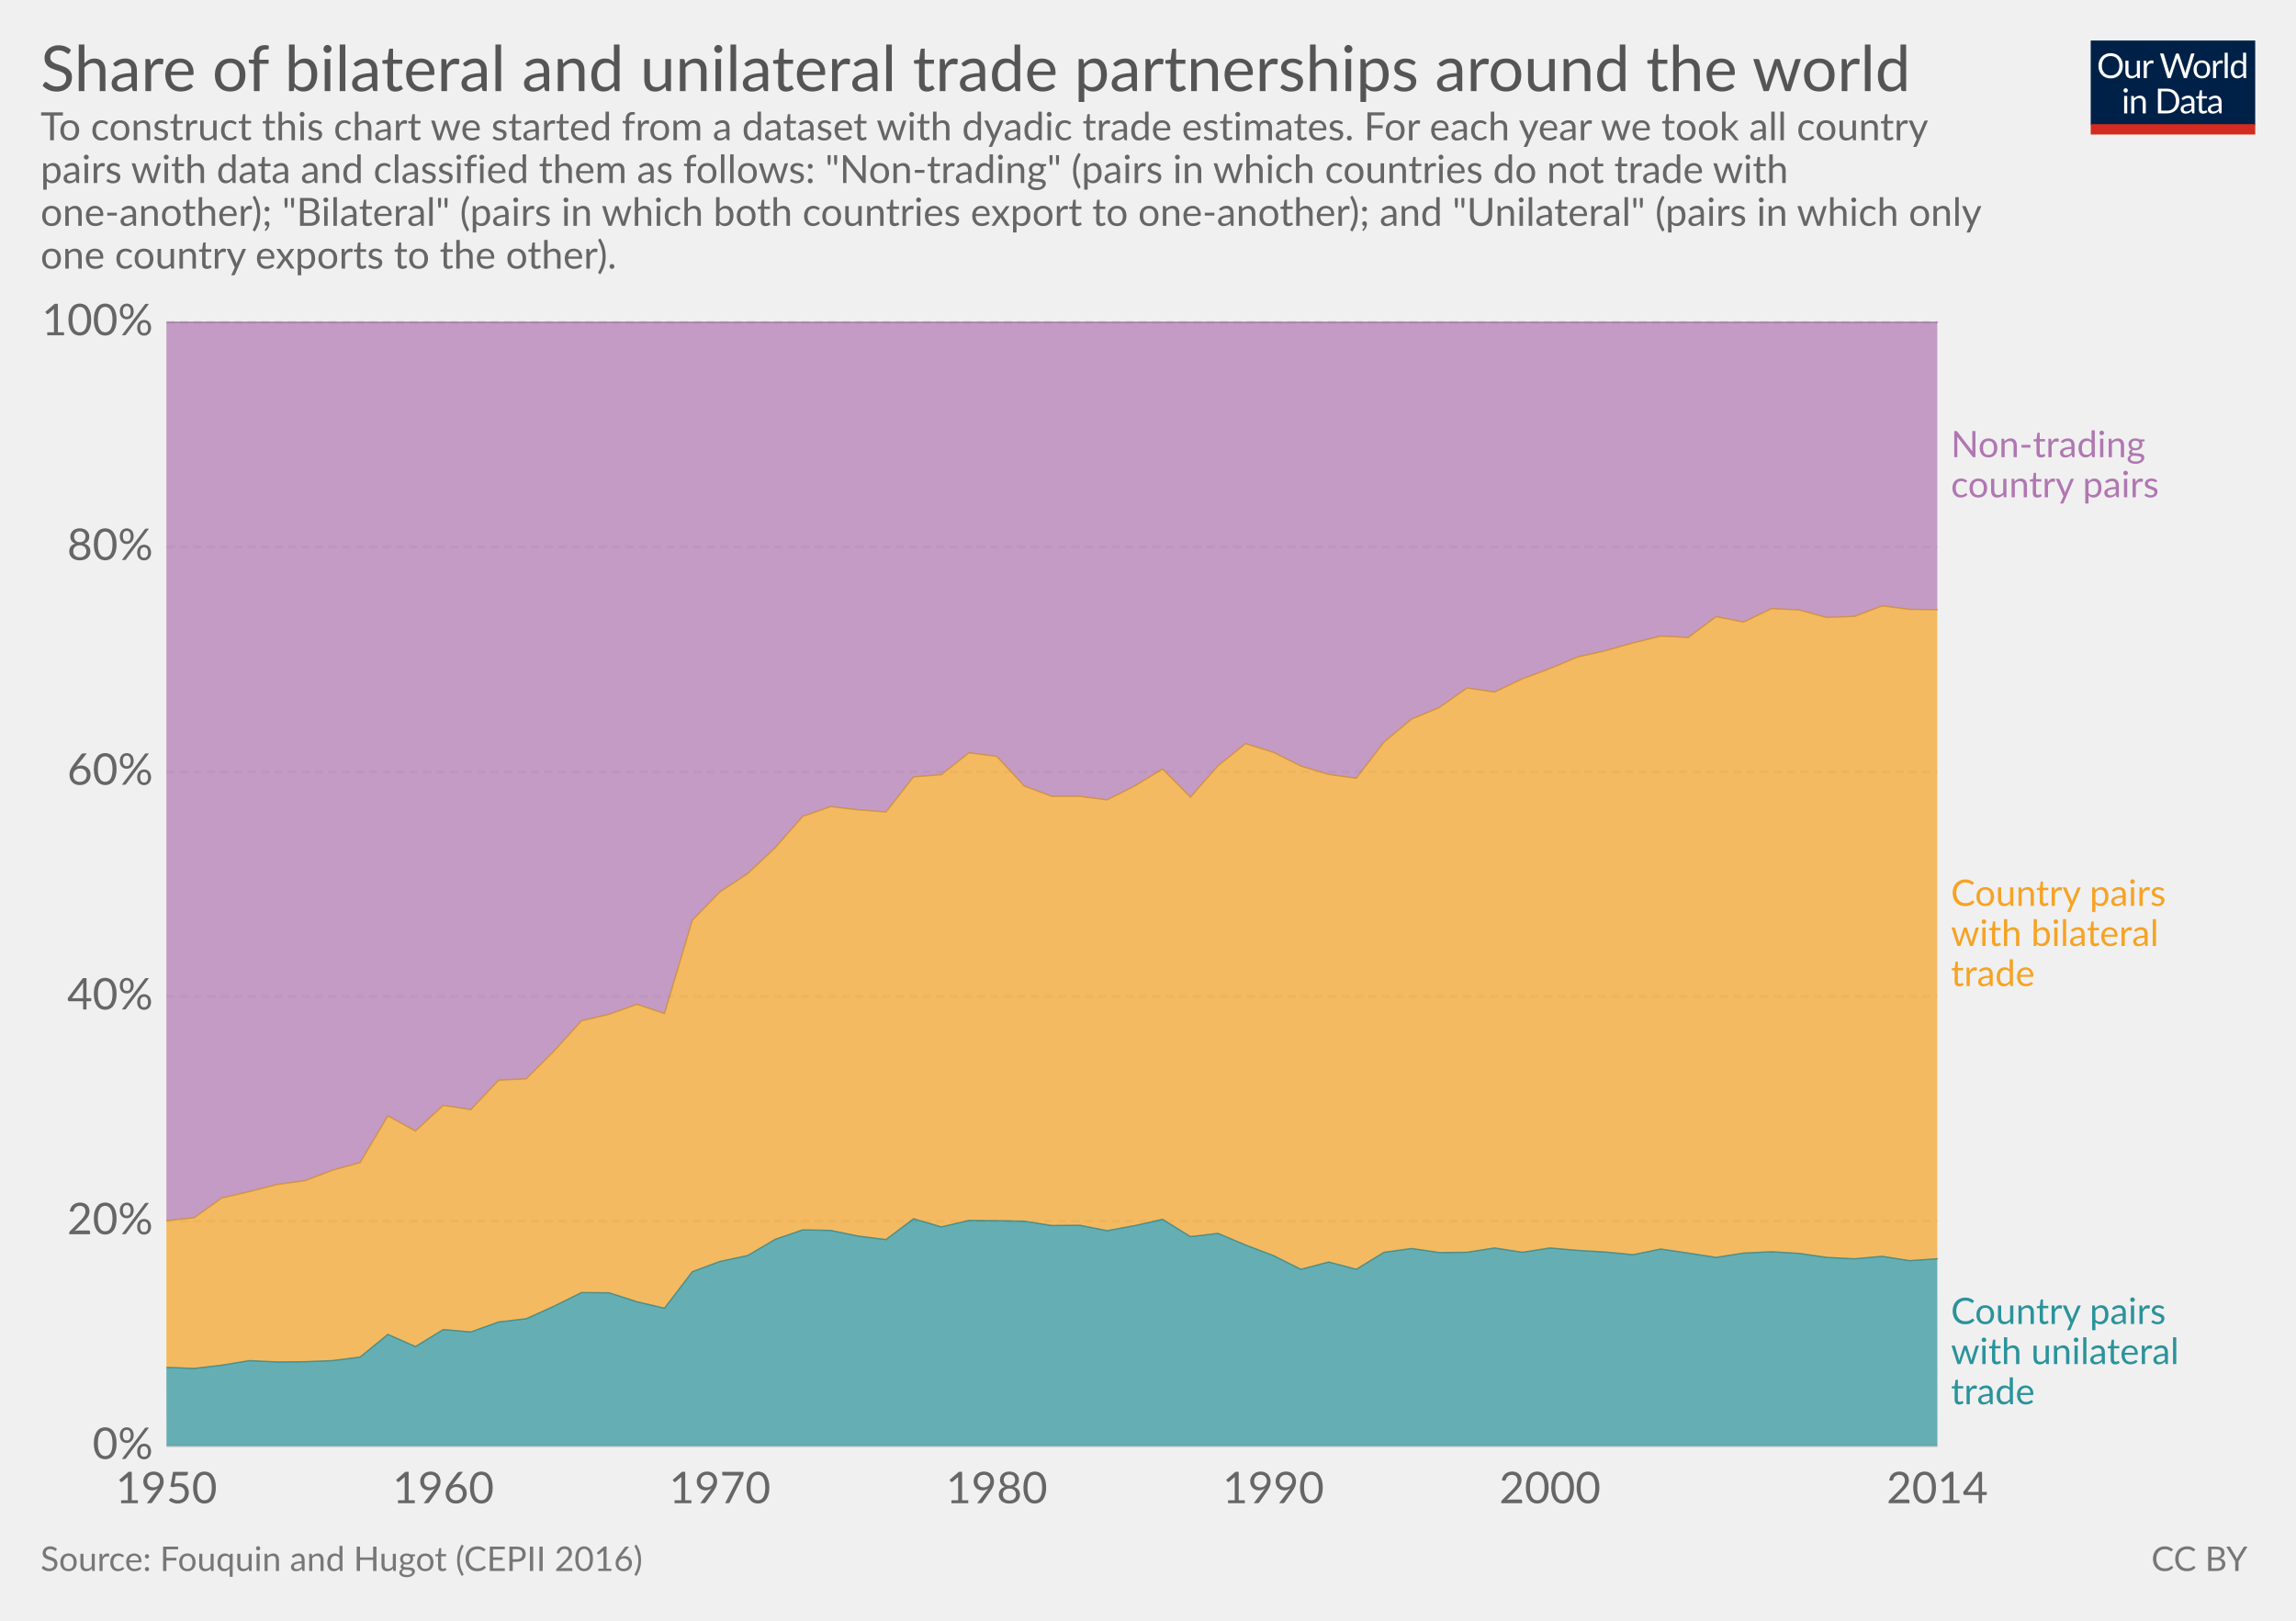
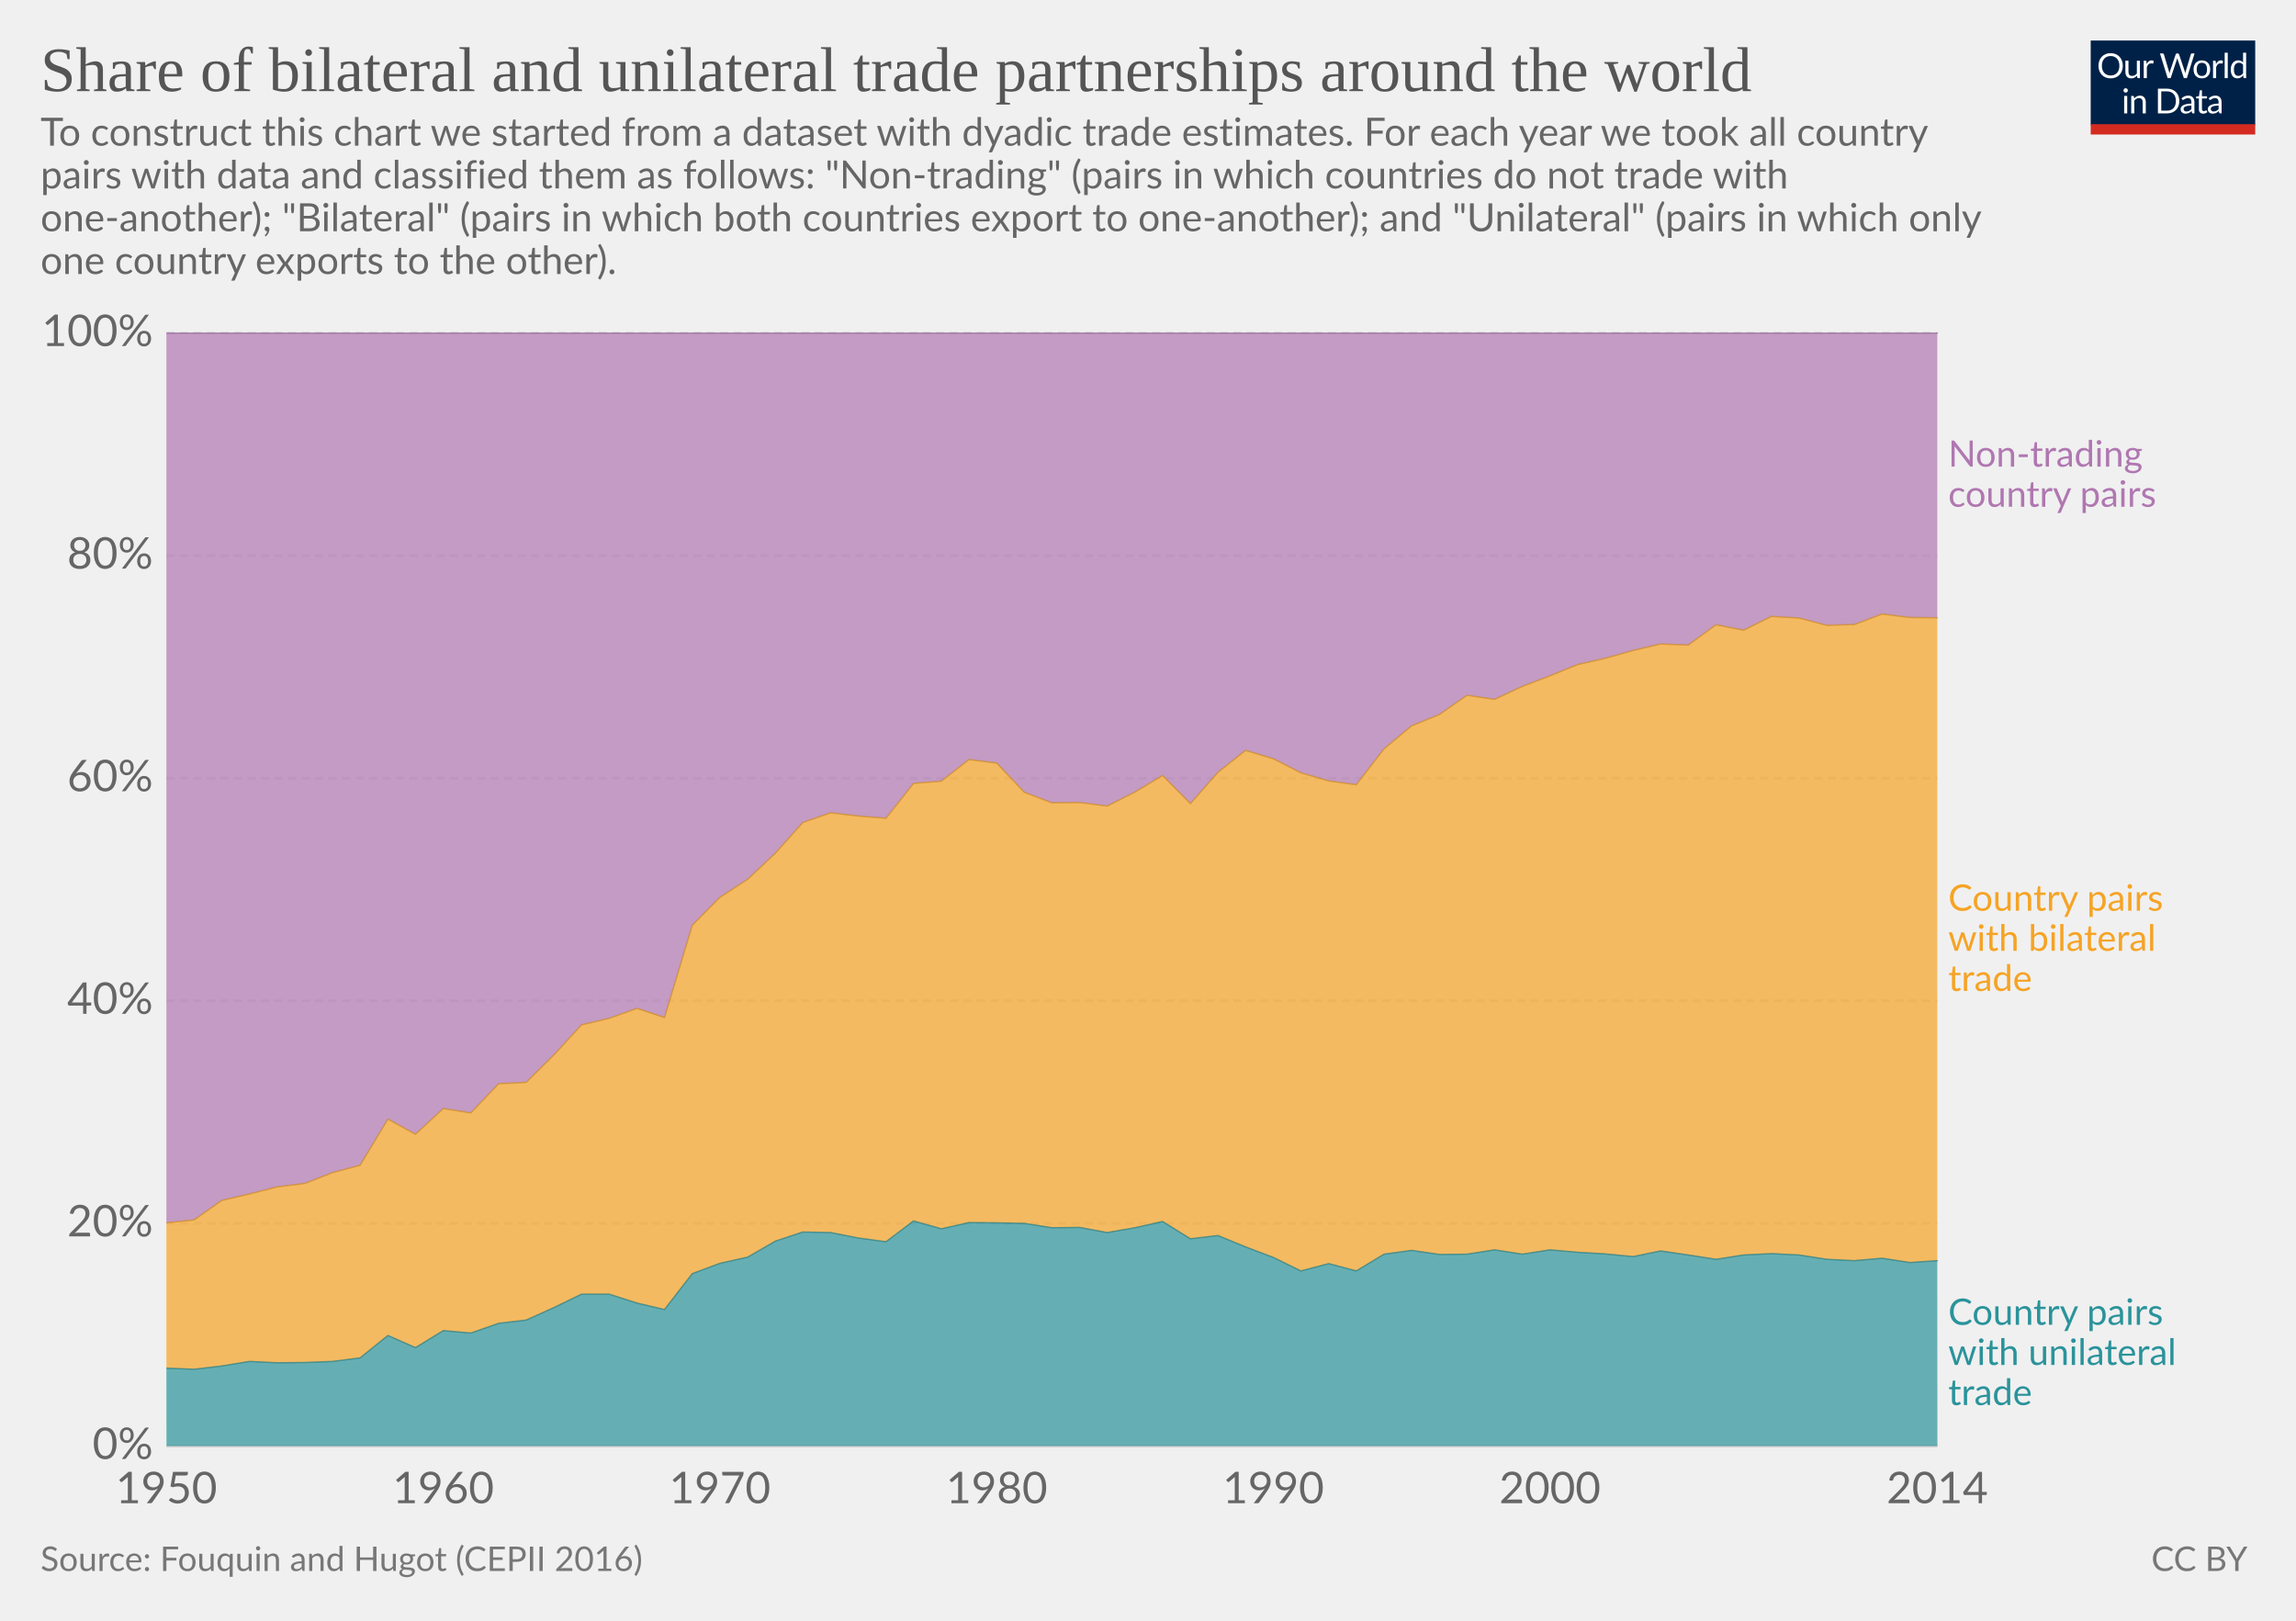
<svg xmlns="http://www.w3.org/2000/svg" version="1.1" style="font-family:Lato, 'Helvetica Neue', Helvetica, Arial, sans-serif;font-size:18px;background-color:white;text-rendering:optimizeLegibility;-webkit-font-smoothing:antialiased" width="850" height="600">
  <g class="HeaderView">
    <g transform="translate(774, 15) scale(0.29)">
      <svg width="210" height="120" viewBox="0 0 210 120" fill="none">
        <g clip-path="url(#clip0)">
          <path d="M0 0H210V107.89H0V0Z" fill="#002147" />
          <path d="M40.979 32.248C40.979 34.609 40.605 36.78 39.857 38.76C39.109 40.725 38.053 42.419 36.689 43.842C35.325 45.265 33.682 46.372 31.761 47.164C29.854 47.941 27.742 48.33 25.425 48.33C23.107 48.33 20.995 47.941 19.089 47.164C17.182 46.372 15.547 45.265 14.183 43.842C12.819 42.419 11.763 40.725 11.015 38.76C10.267 36.78 9.893 34.609 9.893 32.248C9.893 29.887 10.267 27.723 11.015 25.758C11.763 23.778 12.819 22.077 14.183 20.654C15.547 19.217 17.182 18.102 19.089 17.31C20.995 16.518 23.107 16.122 25.425 16.122C27.742 16.122 29.854 16.518 31.761 17.31C33.682 18.102 35.325 19.217 36.689 20.654C38.053 22.077 39.109 23.778 39.857 25.758C40.605 27.723 40.979 29.887 40.979 32.248ZM36.601 32.248C36.601 30.312 36.337 28.574 35.809 27.034C35.281 25.494 34.533 24.196 33.565 23.14C32.597 22.069 31.423 21.248 30.045 20.676C28.666 20.104 27.126 19.818 25.425 19.818C23.738 19.818 22.205 20.104 20.827 20.676C19.448 21.248 18.267 22.069 17.285 23.14C16.317 24.196 15.569 25.494 15.041 27.034C14.513 28.574 14.249 30.312 14.249 32.248C14.249 34.184 14.513 35.922 15.041 37.462C15.569 38.987 16.317 40.285 17.285 41.356C18.267 42.412 19.448 43.226 20.827 43.798C22.205 44.355 23.738 44.634 25.425 44.634C27.126 44.634 28.666 44.355 30.045 43.798C31.423 43.226 32.597 42.412 33.565 41.356C34.533 40.285 35.281 38.987 35.809 37.462C36.337 35.922 36.601 34.184 36.601 32.248ZM62.823 25.714V48H60.491C59.934 48 59.582 47.729 59.435 47.186L59.127 44.788C58.159 45.859 57.074 46.724 55.871 47.384C54.669 48.029 53.29 48.352 51.735 48.352C50.518 48.352 49.44 48.154 48.501 47.758C47.577 47.347 46.8 46.775 46.169 46.042C45.539 45.309 45.062 44.421 44.739 43.38C44.431 42.339 44.277 41.187 44.277 39.926V25.714H48.193V39.926C48.193 41.613 48.575 42.918 49.337 43.842C50.115 44.766 51.295 45.228 52.879 45.228C54.038 45.228 55.116 44.957 56.113 44.414C57.125 43.857 58.057 43.094 58.907 42.126V25.714H62.823ZM71.43 30.18C72.135 28.655 73 27.467 74.027 26.616C75.053 25.751 76.307 25.318 77.789 25.318C78.258 25.318 78.705 25.369 79.131 25.472C79.571 25.575 79.959 25.736 80.297 25.956L80.011 28.882C79.923 29.249 79.703 29.432 79.351 29.432C79.145 29.432 78.845 29.388 78.449 29.3C78.053 29.212 77.605 29.168 77.107 29.168C76.403 29.168 75.772 29.271 75.215 29.476C74.672 29.681 74.181 29.989 73.741 30.4C73.315 30.796 72.927 31.295 72.575 31.896C72.237 32.483 71.929 33.157 71.651 33.92V48H67.713V25.714H69.957C70.382 25.714 70.675 25.795 70.837 25.956C70.998 26.117 71.108 26.396 71.167 26.792L71.43 30.18ZM132.589 16.474L122.755 48H118.927L110.941 23.954C110.867 23.719 110.794 23.47 110.721 23.206C110.662 22.942 110.596 22.663 110.523 22.37C110.449 22.663 110.376 22.942 110.303 23.206C110.23 23.47 110.156 23.719 110.083 23.954L102.053 48H98.225L88.391 16.474H91.933C92.314 16.474 92.629 16.569 92.879 16.76C93.143 16.951 93.311 17.193 93.385 17.486L99.897 39.398C99.999 39.794 100.095 40.219 100.183 40.674C100.285 41.129 100.381 41.613 100.469 42.126C100.571 41.613 100.674 41.129 100.777 40.674C100.894 40.205 101.019 39.779 101.151 39.398L108.565 17.486C108.653 17.237 108.821 17.009 109.071 16.804C109.335 16.584 109.65 16.474 110.017 16.474H111.249C111.63 16.474 111.938 16.569 112.173 16.76C112.407 16.951 112.583 17.193 112.701 17.486L120.093 39.398C120.225 39.779 120.342 40.19 120.445 40.63C120.562 41.07 120.672 41.532 120.775 42.016C120.848 41.532 120.929 41.07 121.017 40.63C121.105 40.19 121.2 39.779 121.303 39.398L127.837 17.486C127.91 17.222 128.072 16.987 128.321 16.782C128.585 16.577 128.9 16.474 129.267 16.474H132.589ZM141.94 25.362C143.568 25.362 145.034 25.633 146.34 26.176C147.645 26.719 148.76 27.489 149.684 28.486C150.608 29.483 151.312 30.693 151.796 32.116C152.294 33.524 152.544 35.101 152.544 36.846C152.544 38.606 152.294 40.19 151.796 41.598C151.312 43.006 150.608 44.209 149.684 45.206C148.76 46.203 147.645 46.973 146.34 47.516C145.034 48.044 143.568 48.308 141.94 48.308C140.297 48.308 138.816 48.044 137.496 47.516C136.19 46.973 135.076 46.203 134.152 45.206C133.228 44.209 132.516 43.006 132.018 41.598C131.534 40.19 131.292 38.606 131.292 36.846C131.292 35.101 131.534 33.524 132.018 32.116C132.516 30.693 133.228 29.483 134.152 28.486C135.076 27.489 136.19 26.719 137.496 26.176C138.816 25.633 140.297 25.362 141.94 25.362ZM141.94 45.25C144.14 45.25 145.782 44.517 146.868 43.05C147.953 41.569 148.496 39.508 148.496 36.868C148.496 34.213 147.953 32.145 146.868 30.664C145.782 29.183 144.14 28.442 141.94 28.442C140.825 28.442 139.85 28.633 139.014 29.014C138.192 29.395 137.503 29.945 136.946 30.664C136.403 31.383 135.992 32.27 135.714 33.326C135.45 34.367 135.318 35.548 135.318 36.868C135.318 39.508 135.86 41.569 136.946 43.05C138.046 44.517 139.71 45.25 141.94 45.25ZM159.908 30.18C160.612 28.655 161.478 27.467 162.504 26.616C163.531 25.751 164.785 25.318 166.266 25.318C166.736 25.318 167.183 25.369 167.608 25.472C168.048 25.575 168.437 25.736 168.774 25.956L168.488 28.882C168.4 29.249 168.18 29.432 167.828 29.432C167.623 29.432 167.322 29.388 166.926 29.3C166.53 29.212 166.083 29.168 165.584 29.168C164.88 29.168 164.25 29.271 163.692 29.476C163.15 29.681 162.658 29.989 162.218 30.4C161.793 30.796 161.404 31.295 161.052 31.896C160.715 32.483 160.407 33.157 160.128 33.92V48H156.19V25.714H158.434C158.86 25.714 159.153 25.795 159.314 25.956C159.476 26.117 159.586 26.396 159.644 26.792L159.908 30.18ZM174.946 15.594V48H171.03V15.594H174.946ZM194.496 31.016C193.763 30.033 192.971 29.351 192.12 28.97C191.269 28.574 190.316 28.376 189.26 28.376C187.192 28.376 185.601 29.117 184.486 30.598C183.371 32.079 182.814 34.191 182.814 36.934C182.814 38.386 182.939 39.633 183.188 40.674C183.437 41.701 183.804 42.551 184.288 43.226C184.772 43.886 185.366 44.37 186.07 44.678C186.774 44.986 187.573 45.14 188.468 45.14C189.759 45.14 190.881 44.847 191.834 44.26C192.802 43.673 193.689 42.845 194.496 41.774V31.016ZM198.412 15.594V48H196.08C195.523 48 195.171 47.729 195.024 47.186L194.672 44.48C193.719 45.624 192.633 46.548 191.416 47.252C190.199 47.956 188.791 48.308 187.192 48.308C185.916 48.308 184.757 48.066 183.716 47.582C182.675 47.083 181.787 46.357 181.054 45.404C180.321 44.451 179.756 43.263 179.36 41.84C178.964 40.417 178.766 38.782 178.766 36.934C178.766 35.291 178.986 33.766 179.426 32.358C179.866 30.935 180.497 29.703 181.318 28.662C182.139 27.621 183.144 26.807 184.332 26.22C185.535 25.619 186.884 25.318 188.38 25.318C189.744 25.318 190.91 25.553 191.878 26.022C192.861 26.477 193.733 27.115 194.496 27.936V15.594H198.412ZM46.614 70.714V93H42.698V70.714H46.614ZM47.45 63.718C47.45 64.099 47.369 64.459 47.208 64.796C47.061 65.119 46.856 65.412 46.592 65.676C46.343 65.925 46.042 66.123 45.69 66.27C45.352 66.417 44.993 66.49 44.612 66.49C44.23 66.49 43.871 66.417 43.534 66.27C43.211 66.123 42.925 65.925 42.676 65.676C42.426 65.412 42.228 65.119 42.082 64.796C41.935 64.459 41.862 64.099 41.862 63.718C41.862 63.337 41.935 62.977 42.082 62.64C42.228 62.288 42.426 61.987 42.676 61.738C42.925 61.474 43.211 61.269 43.534 61.122C43.871 60.975 44.23 60.902 44.612 60.902C44.993 60.902 45.352 60.975 45.69 61.122C46.042 61.269 46.343 61.474 46.592 61.738C46.856 61.987 47.061 62.288 47.208 62.64C47.369 62.977 47.45 63.337 47.45 63.718ZM55.424 73.948C55.908 73.405 56.422 72.914 56.964 72.474C57.507 72.034 58.079 71.66 58.68 71.352C59.296 71.029 59.941 70.787 60.616 70.626C61.306 70.45 62.046 70.362 62.838 70.362C64.055 70.362 65.126 70.567 66.05 70.978C66.989 71.374 67.766 71.946 68.382 72.694C69.013 73.427 69.49 74.315 69.812 75.356C70.135 76.397 70.296 77.549 70.296 78.81V93H66.358V78.81C66.358 77.123 65.969 75.818 65.192 74.894C64.43 73.955 63.264 73.486 61.694 73.486C60.535 73.486 59.45 73.765 58.438 74.322C57.441 74.879 56.517 75.635 55.666 76.588V93H51.728V70.714H54.082C54.639 70.714 54.984 70.985 55.116 71.528L55.424 73.948ZM113.129 77.248C113.129 79.609 112.755 81.758 112.007 83.694C111.259 85.63 110.203 87.287 108.839 88.666C107.475 90.045 105.832 91.115 103.911 91.878C102.004 92.626 99.892 93 97.575 93H85.805V61.474H97.575C99.892 61.474 102.004 61.855 103.911 62.618C105.832 63.366 107.475 64.437 108.839 65.83C110.203 67.209 111.259 68.866 112.007 70.802C112.755 72.738 113.129 74.887 113.129 77.248ZM108.751 77.248C108.751 75.312 108.487 73.581 107.959 72.056C107.431 70.531 106.683 69.24 105.715 68.184C104.747 67.128 103.574 66.321 102.195 65.764C100.816 65.207 99.276 64.928 97.575 64.928H90.073V89.546H97.575C99.276 89.546 100.816 89.267 102.195 88.71C103.574 88.153 104.747 87.353 105.715 86.312C106.683 85.256 107.431 83.965 107.959 82.44C108.487 80.915 108.751 79.184 108.751 77.248ZM128.553 82.968C126.749 83.027 125.209 83.173 123.933 83.408C122.672 83.628 121.638 83.921 120.831 84.288C120.039 84.655 119.46 85.087 119.093 85.586C118.741 86.085 118.565 86.642 118.565 87.258C118.565 87.845 118.661 88.351 118.851 88.776C119.042 89.201 119.299 89.553 119.621 89.832C119.959 90.096 120.347 90.294 120.787 90.426C121.242 90.543 121.726 90.602 122.239 90.602C122.929 90.602 123.559 90.536 124.131 90.404C124.703 90.257 125.239 90.052 125.737 89.788C126.251 89.524 126.735 89.209 127.189 88.842C127.659 88.475 128.113 88.057 128.553 87.588V82.968ZM115.903 73.86C117.135 72.672 118.463 71.785 119.885 71.198C121.308 70.611 122.885 70.318 124.615 70.318C125.862 70.318 126.969 70.523 127.937 70.934C128.905 71.345 129.719 71.917 130.379 72.65C131.039 73.383 131.538 74.271 131.875 75.312C132.213 76.353 132.381 77.497 132.381 78.744V93H130.643C130.262 93 129.969 92.941 129.763 92.824C129.558 92.692 129.397 92.443 129.279 92.076L128.839 89.964C128.253 90.507 127.681 90.991 127.123 91.416C126.566 91.827 125.979 92.179 125.363 92.472C124.747 92.751 124.087 92.963 123.383 93.11C122.694 93.271 121.924 93.352 121.073 93.352C120.208 93.352 119.394 93.235 118.631 93C117.869 92.751 117.201 92.384 116.629 91.9C116.072 91.416 115.625 90.807 115.287 90.074C114.965 89.326 114.803 88.446 114.803 87.434C114.803 86.554 115.045 85.711 115.529 84.904C116.013 84.083 116.798 83.357 117.883 82.726C118.969 82.095 120.384 81.582 122.129 81.186C123.875 80.775 126.016 80.541 128.553 80.482V78.744C128.553 77.013 128.179 75.708 127.431 74.828C126.683 73.933 125.591 73.486 124.153 73.486C123.185 73.486 122.371 73.611 121.711 73.86C121.066 74.095 120.501 74.366 120.017 74.674C119.548 74.967 119.137 75.239 118.785 75.488C118.448 75.723 118.111 75.84 117.773 75.84C117.509 75.84 117.282 75.774 117.091 75.642C116.901 75.495 116.739 75.319 116.607 75.114L115.903 73.86ZM143.568 93.352C141.808 93.352 140.451 92.861 139.498 91.878C138.559 90.895 138.09 89.48 138.09 87.632V73.992H135.406C135.171 73.992 134.973 73.926 134.812 73.794C134.65 73.647 134.57 73.427 134.57 73.134V71.572L138.222 71.11L139.124 64.224C139.168 64.004 139.263 63.828 139.41 63.696C139.571 63.549 139.776 63.476 140.026 63.476H142.006V71.154H148.452V73.992H142.006V87.368C142.006 88.307 142.233 89.003 142.688 89.458C143.142 89.913 143.729 90.14 144.448 90.14C144.858 90.14 145.21 90.089 145.504 89.986C145.812 89.869 146.076 89.744 146.296 89.612C146.516 89.48 146.699 89.363 146.846 89.26C147.007 89.143 147.146 89.084 147.264 89.084C147.469 89.084 147.652 89.209 147.814 89.458L148.958 91.328C148.283 91.959 147.469 92.457 146.516 92.824C145.562 93.176 144.58 93.352 143.568 93.352ZM163.253 82.968C161.449 83.027 159.909 83.173 158.633 83.408C157.372 83.628 156.338 83.921 155.531 84.288C154.739 84.655 154.16 85.087 153.793 85.586C153.441 86.085 153.265 86.642 153.265 87.258C153.265 87.845 153.36 88.351 153.551 88.776C153.742 89.201 153.998 89.553 154.321 89.832C154.658 90.096 155.047 90.294 155.487 90.426C155.942 90.543 156.426 90.602 156.939 90.602C157.628 90.602 158.259 90.536 158.831 90.404C159.403 90.257 159.938 90.052 160.437 89.788C160.95 89.524 161.434 89.209 161.889 88.842C162.358 88.475 162.813 88.057 163.253 87.588V82.968ZM150.603 73.86C151.835 72.672 153.162 71.785 154.585 71.198C156.008 70.611 157.584 70.318 159.315 70.318C160.562 70.318 161.669 70.523 162.637 70.934C163.605 71.345 164.419 71.917 165.079 72.65C165.739 73.383 166.238 74.271 166.575 75.312C166.912 76.353 167.081 77.497 167.081 78.744V93H165.343C164.962 93 164.668 92.941 164.463 92.824C164.258 92.692 164.096 92.443 163.979 92.076L163.539 89.964C162.952 90.507 162.38 90.991 161.823 91.416C161.266 91.827 160.679 92.179 160.063 92.472C159.447 92.751 158.787 92.963 158.083 93.11C157.394 93.271 156.624 93.352 155.773 93.352C154.908 93.352 154.094 93.235 153.331 93C152.568 92.751 151.901 92.384 151.329 91.9C150.772 91.416 150.324 90.807 149.987 90.074C149.664 89.326 149.503 88.446 149.503 87.434C149.503 86.554 149.745 85.711 150.229 84.904C150.713 84.083 151.498 83.357 152.583 82.726C153.668 82.095 155.084 81.582 156.829 81.186C158.574 80.775 160.716 80.541 163.253 80.482V78.744C163.253 77.013 162.879 75.708 162.131 74.828C161.383 73.933 160.29 73.486 158.853 73.486C157.885 73.486 157.071 73.611 156.411 73.86C155.766 74.095 155.201 74.366 154.717 74.674C154.248 74.967 153.837 75.239 153.485 75.488C153.148 75.723 152.81 75.84 152.473 75.84C152.209 75.84 151.982 75.774 151.791 75.642C151.6 75.495 151.439 75.319 151.307 75.114L150.603 73.86Z" fill="white" />
          <rect y="106.789" width="210" height="13.211" fill="#D42B21" />
        </g>
        <defs>
          <clipPath id="clip0">
            <rect width="210" height="120" fill="white" />
          </clipPath>
        </defs>
      </svg>
    </g>
-     <a href="https://ourworldindata.org/grapher/distribution-of-bilateral-and-unilateral-trade-partnerships" target="_blank">
+     <a href="https://ourworldindata.org/grapher/distribution-of-bilateral-and-unilateral-trade-partnerships" style="font-family:&quot;Playfair Display&quot;, Georgia, &quot;Times New Roman&quot;, serif" target="_blank">
      <text font-size="23.40" x="15.0" y="33.7" fill="#555">
        <tspan x="15" y="33.72">Share of bilateral and unilateral trade partnerships around the world</tspan>
      </text>
    </a>
-     <text font-size="14.40" x="15.0" y="51.9" fill="#666">
-       <tspan x="15" y="51.92">To construct this chart we started from a dataset with dyadic trade estimates. For each year we took all country</tspan>
-       <tspan x="15" y="67.76">pairs with data and classified them as follows: "Non-trading" (pairs in which countries do not trade with</tspan>
-       <tspan x="15" y="83.6">one-another); "Bilateral" (pairs in which both countries export to one-another); and "Unilateral" (pairs in which only</tspan>
-       <tspan x="15" y="99.44">one country exports to the other).</tspan>
+     <text font-size="14.40" x="15.0" y="53.9" fill="#666">
+       <tspan x="15" y="53.92">To construct this chart we started from a dataset with dyadic trade estimates. For each year we took all country</tspan>
+       <tspan x="15" y="69.76">pairs with data and classified them as follows: "Non-trading" (pairs in which countries do not trade with</tspan>
+       <tspan x="15" y="85.6">one-another); "Bilateral" (pairs in which both countries export to one-another); and "Unilateral" (pairs in which only</tspan>
+       <tspan x="15" y="101.44">one country exports to the other).</tspan>
    </text>
  </g>
  <g class="StackedArea">
    <defs>
-       <clipPath id="boundsClip-1219">
-         <rect x="61.634" y="0" width="820" height="874.4" />
+       <clipPath id="boundsClip-5">
+         <rect x="61.634" y="0" width="820" height="866.4" />
      </clipPath>
    </defs>
    <g class="AxisBoxView">
      <g class="HorizontalAxis">
        <text x="61.6" y="556.5" fill="#666" text-anchor="middle" font-size="16.2">1950</text>
        <text x="164.1" y="556.5" fill="#666" text-anchor="middle" font-size="16.2">1960</text>
        <text x="266.5" y="556.5" fill="#666" text-anchor="middle" font-size="16.2">1970</text>
        <text x="369" y="556.5" fill="#666" text-anchor="middle" font-size="16.2">1980</text>
        <text x="471.4" y="556.5" fill="#666" text-anchor="middle" font-size="16.2">1990</text>
        <text x="573.8" y="556.5" fill="#666" text-anchor="middle" font-size="16.2">2000</text>
        <text x="717.2" y="556.5" fill="#666" text-anchor="middle" font-size="16.2">2014</text>
      </g>
      <g class="VerticalAxis">
        <text x="56.63" y="535.3" fill="#666" dominant-baseline="middle" text-anchor="end" font-size="16.2">0%</text>
-         <text x="56.63" y="452.1" fill="#666" dominant-baseline="middle" text-anchor="end" font-size="16.2">20%</text>
-         <text x="56.63" y="368.9" fill="#666" dominant-baseline="middle" text-anchor="end" font-size="16.2">40%</text>
-         <text x="56.63" y="285.7" fill="#666" dominant-baseline="middle" text-anchor="end" font-size="16.2">60%</text>
-         <text x="56.63" y="202.5" fill="#666" dominant-baseline="middle" text-anchor="end" font-size="16.2">80%</text>
-         <text x="56.63" y="119.3" fill="#666" dominant-baseline="middle" text-anchor="end" font-size="16.2">100%</text>
+         <text x="56.63" y="452.9" fill="#666" dominant-baseline="middle" text-anchor="end" font-size="16.2">20%</text>
+         <text x="56.63" y="370.5" fill="#666" dominant-baseline="middle" text-anchor="end" font-size="16.2">40%</text>
+         <text x="56.63" y="288.1" fill="#666" dominant-baseline="middle" text-anchor="end" font-size="16.2">60%</text>
+         <text x="56.63" y="205.7" fill="#666" dominant-baseline="middle" text-anchor="end" font-size="16.2">80%</text>
+         <text x="56.63" y="123.3" fill="#666" dominant-baseline="middle" text-anchor="end" font-size="16.2">100%</text>
      </g>
      <g class="AxisGridLines">
        <line x1="61.63" y1="535.3" x2="717.25" y2="535.3" stroke="#ccc" />
-         <line x1="61.63" y1="452.1" x2="717.25" y2="452.1" stroke="#ddd" stroke-dasharray="3,2" />
-         <line x1="61.63" y1="368.9" x2="717.25" y2="368.9" stroke="#ddd" stroke-dasharray="3,2" />
-         <line x1="61.63" y1="285.7" x2="717.25" y2="285.7" stroke="#ddd" stroke-dasharray="3,2" />
-         <line x1="61.63" y1="202.5" x2="717.25" y2="202.5" stroke="#ddd" stroke-dasharray="3,2" />
-         <line x1="61.63" y1="119.3" x2="717.25" y2="119.3" stroke="#ddd" stroke-dasharray="3,2" />
+         <line x1="61.63" y1="452.9" x2="717.25" y2="452.9" stroke="#ddd" stroke-dasharray="3,2" />
+         <line x1="61.63" y1="370.5" x2="717.25" y2="370.5" stroke="#ddd" stroke-dasharray="3,2" />
+         <line x1="61.63" y1="288.1" x2="717.25" y2="288.1" stroke="#ddd" stroke-dasharray="3,2" />
+         <line x1="61.63" y1="205.7" x2="717.25" y2="205.7" stroke="#ddd" stroke-dasharray="3,2" />
+         <line x1="61.63" y1="123.3" x2="717.25" y2="123.3" stroke="#ddd" stroke-dasharray="3,2" />
      </g>
    </g>
-     <g clip-path="url(#boundsClip-1219)">
-       <g class="HeightedLegend">
+     <g clip-path="url(#boundsClip-5)">
+       <g class="HeightedLegend" style="cursor:default">
        <g class="legendMark">
-           <rect x="717.245" y="158.45" width="112.49" height="28.1" fill="#fff" opacity="0" />
-           <text font-size="13.50" x="722.2" y="169.3" fill="#b077b1">
-             <tspan x="722.245" y="169.25">Non-trading</tspan>
-             <tspan x="722.245" y="184.1">country pairs</tspan>
+           <rect x="717.245" y="161.95" width="112.49" height="28.1" fill="#fff" opacity="0" />
+           <text font-size="13.50" x="721.2" y="172.8" fill="#b077b1">
+             <tspan x="721.245" y="172.75">Non-trading</tspan>
+             <tspan x="721.245" y="187.6">country pairs</tspan>
          </text>
        </g>
        <g class="legendMark">
-           <rect x="717.245" y="324.55" width="115.46" height="42.7" fill="#fff" opacity="0" />
-           <text font-size="13.50" x="722.2" y="335.3" fill="#f6a324">
-             <tspan x="722.245" y="335.35">Country pairs</tspan>
-             <tspan x="722.245" y="350.2">with bilateral</tspan>
-             <tspan x="722.245" y="365.05">trade</tspan>
+           <rect x="717.245" y="326.35" width="115.46" height="42.7" fill="#fff" opacity="0" />
+           <text font-size="13.50" x="721.2" y="337.1" fill="#f6a324">
+             <tspan x="721.245" y="337.15">Country pairs</tspan>
+             <tspan x="721.245" y="352">with bilateral</tspan>
+             <tspan x="721.245" y="366.85">trade</tspan>
          </text>
        </g>
        <g class="legendMark">
-           <rect x="717.245" y="479.35" width="117.755" height="42.7" fill="#fff" opacity="0" />
-           <text font-size="13.50" x="722.2" y="490.1" fill="#2a939b">
-             <tspan x="722.245" y="490.15">Country pairs</tspan>
-             <tspan x="722.245" y="505">with unilateral</tspan>
-             <tspan x="722.245" y="519.85">trade</tspan>
+           <rect x="717.245" y="479.65" width="117.755" height="42.7" fill="#fff" opacity="0" />
+           <text font-size="13.50" x="721.2" y="490.4" fill="#2a939b">
+             <tspan x="721.245" y="490.45">Country pairs</tspan>
+             <tspan x="721.245" y="505.3">with unilateral</tspan>
+             <tspan x="721.245" y="520.15">trade</tspan>
          </text>
        </g>
      </g>
      <g class="Areas">
-         <rect x="61.634" y="119.3" width="655.611" height="416" opacity="0" fill="rgba(255,255,255,0)" />
-         <path class="World_2-area" stroke-linecap="round" d="M61.6 506.2L71.9 506.6L82.1 505.4L92.4 503.7L102.6 504.2L112.9 504.1L123.1 503.7L133.3 502.4L143.6 494L153.8 498.5L164.1 492.2L174.3 493.1L184.6 489.4L194.8 488.2L205 483.6L215.3 478.5L225.5 478.6L235.8 481.9L246 484.3L256.3 470.8L266.5 467L276.8 464.8L287 458.8L297.2 455.3L307.5 455.5L317.7 457.6L328 458.9L338.2 451.2L348.5 454.2L358.7 451.8L369 451.9L379.2 452.1L389.4 453.7L399.7 453.6L409.9 455.6L420.2 453.7L430.4 451.4L440.7 457.8L450.9 456.6L461.1 460.9L471.4 464.8L481.6 469.9L491.9 467.2L502.1 469.9L512.4 463.6L522.6 462.2L532.9 463.7L543.1 463.6L553.3 462L563.6 463.6L573.8 462L584.1 462.9L594.3 463.5L604.6 464.5L614.8 462.4L625 463.9L635.3 465.5L645.5 463.9L655.8 463.4L666 464L676.3 465.5L686.5 466L696.8 465.1L707 466.7L717.2 466L717.245 535.3L61.634 535.3" fill="#2a939b" fill-opacity="0.7" />
-         <path class="World_0-area" stroke-linecap="round" d="M61.6 451.9L71.9 450.8L82.1 443.5L92.4 441.1L102.6 438.5L112.9 437.1L123.1 433.2L133.3 430.4L143.6 413.1L153.8 418.7L164.1 409.2L174.3 410.8L184.6 399.9L194.8 399.4L205 389.2L215.3 377.9L225.5 375.5L235.8 371.8L246 375.2L256.3 340.7L266.5 330.2L276.8 323.4L287 313.8L297.2 302.2L307.5 298.6L317.7 299.8L328 300.6L338.2 287.6L348.5 286.8L358.7 278.7L369 280L379.2 291L389.4 294.8L399.7 294.8L409.9 296.1L420.2 290.9L430.4 284.7L440.7 295.1L450.9 283.5L461.1 275.3L471.4 278.5L481.6 283.6L491.9 286.7L502.1 288.1L512.4 274.7L522.6 266.2L532.9 261.9L543.1 254.7L553.3 256.2L563.6 251.3L573.8 247.5L584.1 243.2L594.3 240.9L604.6 238L614.8 235.5L625 236L635.3 228.3L645.5 230.3L655.8 225.3L666 225.8L676.3 228.6L686.5 228.2L696.8 224.3L707 225.6L717.2 225.7L717.2 466L707 466.7L696.8 465.1L686.5 466L676.3 465.5L666 464L655.8 463.4L645.5 463.9L635.3 465.5L625 463.9L614.8 462.4L604.6 464.5L594.3 463.5L584.1 462.9L573.8 462L563.6 463.6L553.3 462L543.1 463.6L532.9 463.7L522.6 462.2L512.4 463.6L502.1 469.9L491.9 467.2L481.6 469.9L471.4 464.8L461.1 460.9L450.9 456.6L440.7 457.8L430.4 451.4L420.2 453.7L409.9 455.6L399.7 453.6L389.4 453.7L379.2 452.1L369 451.9L358.7 451.8L348.5 454.2L338.2 451.2L328 458.9L317.7 457.6L307.5 455.5L297.2 455.3L287 458.8L276.8 464.8L266.5 467L256.3 470.8L246 484.3L235.8 481.9L225.5 478.6L215.3 478.5L205 483.6L194.8 488.2L184.6 489.4L174.3 493.1L164.1 492.2L153.8 498.5L143.6 494L133.3 502.4L123.1 503.7L112.9 504.1L102.6 504.2L92.4 503.7L82.1 505.4L71.9 506.6L61.6 506.2" fill="#f6a324" fill-opacity="0.7" />
-         <path class="World_1-area" stroke-linecap="round" d="M61.6 119.3L71.9 119.3L82.1 119.3L92.4 119.3L102.6 119.3L112.9 119.3L123.1 119.3L133.3 119.3L143.6 119.3L153.8 119.3L164.1 119.3L174.3 119.3L184.6 119.3L194.8 119.3L205 119.3L215.3 119.3L225.5 119.3L235.8 119.3L246 119.3L256.3 119.3L266.5 119.3L276.8 119.3L287 119.3L297.2 119.3L307.5 119.3L317.7 119.3L328 119.3L338.2 119.3L348.5 119.3L358.7 119.3L369 119.3L379.2 119.3L389.4 119.3L399.7 119.3L409.9 119.3L420.2 119.3L430.4 119.3L440.7 119.3L450.9 119.3L461.1 119.3L471.4 119.3L481.6 119.3L491.9 119.3L502.1 119.3L512.4 119.3L522.6 119.3L532.9 119.3L543.1 119.3L553.3 119.3L563.6 119.3L573.8 119.3L584.1 119.3L594.3 119.3L604.6 119.3L614.8 119.3L625 119.3L635.3 119.3L645.5 119.3L655.8 119.3L666 119.3L676.3 119.3L686.5 119.3L696.8 119.3L707 119.3L717.2 119.3L717.2 225.7L707 225.6L696.8 224.3L686.5 228.2L676.3 228.6L666 225.8L655.8 225.3L645.5 230.3L635.3 228.3L625 236L614.8 235.5L604.6 238L594.3 240.9L584.1 243.2L573.8 247.5L563.6 251.3L553.3 256.2L543.1 254.7L532.9 261.9L522.6 266.2L512.4 274.7L502.1 288.1L491.9 286.7L481.6 283.6L471.4 278.5L461.1 275.3L450.9 283.5L440.7 295.1L430.4 284.7L420.2 290.9L409.9 296.1L399.7 294.8L389.4 294.8L379.2 291L369 280L358.7 278.7L348.5 286.8L338.2 287.6L328 300.6L317.7 299.8L307.5 298.6L297.2 302.2L287 313.8L276.8 323.4L266.5 330.2L256.3 340.7L246 375.2L235.8 371.8L225.5 375.5L215.3 377.9L205 389.2L194.8 399.4L184.6 399.9L174.3 410.8L164.1 409.2L153.8 418.7L143.6 413.1L133.3 430.4L123.1 433.2L112.9 437.1L102.6 438.5L92.4 441.1L82.1 443.5L71.9 450.8L61.6 451.9" fill="#b077b1" fill-opacity="0.7" />
-         <path class="World_2-border" stroke-linecap="round" d="M61.6 506.2L71.9 506.6L82.1 505.4L92.4 503.7L102.6 504.2L112.9 504.1L123.1 503.7L133.3 502.4L143.6 494L153.8 498.5L164.1 492.2L174.3 493.1L184.6 489.4L194.8 488.2L205 483.6L215.3 478.5L225.5 478.6L235.8 481.9L246 484.3L256.3 470.8L266.5 467L276.8 464.8L287 458.8L297.2 455.3L307.5 455.5L317.7 457.6L328 458.9L338.2 451.2L348.5 454.2L358.7 451.8L369 451.9L379.2 452.1L389.4 453.7L399.7 453.6L409.9 455.6L420.2 453.7L430.4 451.4L440.7 457.8L450.9 456.6L461.1 460.9L471.4 464.8L481.6 469.9L491.9 467.2L502.1 469.9L512.4 463.6L522.6 462.2L532.9 463.7L543.1 463.6L553.3 462L563.6 463.6L573.8 462L584.1 462.9L594.3 463.5L604.6 464.5L614.8 462.4L625 463.9L635.3 465.5L645.5 463.9L655.8 463.4L666 464L676.3 465.5L686.5 466L696.8 465.1L707 466.7L717.2 466" stroke="rgb(35, 123, 130)" stroke-opacity="0.7" stroke-width="0.5" fill="none" />
-         <path class="World_0-border" stroke-linecap="round" d="M61.6 451.9L71.9 450.8L82.1 443.5L92.4 441.1L102.6 438.5L112.9 437.1L123.1 433.2L133.3 430.4L143.6 413.1L153.8 418.7L164.1 409.2L174.3 410.8L184.6 399.9L194.8 399.4L205 389.2L215.3 377.9L225.5 375.5L235.8 371.8L246 375.2L256.3 340.7L266.5 330.2L276.8 323.4L287 313.8L297.2 302.2L307.5 298.6L317.7 299.8L328 300.6L338.2 287.6L348.5 286.8L358.7 278.7L369 280L379.2 291L389.4 294.8L399.7 294.8L409.9 296.1L420.2 290.9L430.4 284.7L440.7 295.1L450.9 283.5L461.1 275.3L471.4 278.5L481.6 283.6L491.9 286.7L502.1 288.1L512.4 274.7L522.6 266.2L532.9 261.9L543.1 254.7L553.3 256.2L563.6 251.3L573.8 247.5L584.1 243.2L594.3 240.9L604.6 238L614.8 235.5L625 236L635.3 228.3L645.5 230.3L655.8 225.3L666 225.8L676.3 228.6L686.5 228.2L696.8 224.3L707 225.6L717.2 225.7" stroke="rgb(206, 136, 30)" stroke-opacity="0.7" stroke-width="0.5" fill="none" />
-         <path class="World_1-border" stroke-linecap="round" d="M61.6 119.3L71.9 119.3L82.1 119.3L92.4 119.3L102.6 119.3L112.9 119.3L123.1 119.3L133.3 119.3L143.6 119.3L153.8 119.3L164.1 119.3L174.3 119.3L184.6 119.3L194.8 119.3L205 119.3L215.3 119.3L225.5 119.3L235.8 119.3L246 119.3L256.3 119.3L266.5 119.3L276.8 119.3L287 119.3L297.2 119.3L307.5 119.3L317.7 119.3L328 119.3L338.2 119.3L348.5 119.3L358.7 119.3L369 119.3L379.2 119.3L389.4 119.3L399.7 119.3L409.9 119.3L420.2 119.3L430.4 119.3L440.7 119.3L450.9 119.3L461.1 119.3L471.4 119.3L481.6 119.3L491.9 119.3L502.1 119.3L512.4 119.3L522.6 119.3L532.9 119.3L543.1 119.3L553.3 119.3L563.6 119.3L573.8 119.3L584.1 119.3L594.3 119.3L604.6 119.3L614.8 119.3L625 119.3L635.3 119.3L645.5 119.3L655.8 119.3L666 119.3L676.3 119.3L686.5 119.3L696.8 119.3L707 119.3L717.2 119.3" stroke="rgb(147, 100, 148)" stroke-opacity="0.7" stroke-width="0.5" fill="none" />
+         <rect x="61.634" y="123.3" width="655.611" height="412" opacity="0" fill="rgba(255,255,255,0)" />
+         <path class="World_2-area" stroke-linecap="round" d="M61.6 506.5L71.9 506.9L82.1 505.7L92.4 504L102.6 504.5L112.9 504.4L123.1 504L133.3 502.7L143.6 494.4L153.8 498.9L164.1 492.6L174.3 493.5L184.6 489.9L194.8 488.7L205 484.1L215.3 479.1L225.5 479.1L235.8 482.4L246 484.8L256.3 471.5L266.5 467.7L276.8 465.4L287 459.5L297.2 456.1L307.5 456.3L317.7 458.3L328 459.7L338.2 452L348.5 454.9L358.7 452.6L369 452.7L379.2 452.9L389.4 454.5L399.7 454.4L409.9 456.3L420.2 454.5L430.4 452.2L440.7 458.6L450.9 457.4L461.1 461.6L471.4 465.5L481.6 470.5L491.9 467.8L502.1 470.5L512.4 464.3L522.6 462.9L532.9 464.4L543.1 464.3L553.3 462.7L563.6 464.3L573.8 462.7L584.1 463.6L594.3 464.2L604.6 465.2L614.8 463.1L625 464.6L635.3 466.2L645.5 464.6L655.8 464.1L666 464.6L676.3 466.2L686.5 466.7L696.8 465.8L707 467.4L717.2 466.7L717.245 535.3L61.634 535.3" fill="#2a939b" fill-opacity="0.7" />
+         <path class="World_0-area" stroke-linecap="round" d="M61.6 452.7L71.9 451.6L82.1 444.4L92.4 442L102.6 439.4L112.9 438.1L123.1 434.1L133.3 431.4L143.6 414.3L153.8 419.9L164.1 410.4L174.3 412L184.6 401.2L194.8 400.7L205 390.6L215.3 379.4L225.5 377L235.8 373.3L246 376.7L256.3 342.5L266.5 332.2L276.8 325.5L287 315.9L297.2 304.5L307.5 300.9L317.7 302.1L328 302.9L338.2 290L348.5 289.2L358.7 281.2L369 282.5L379.2 293.3L389.4 297.2L399.7 297.1L409.9 298.4L420.2 293.2L430.4 287.1L440.7 297.5L450.9 285.9L461.1 277.8L471.4 280.9L481.6 286.1L491.9 289.1L502.1 290.5L512.4 277.2L522.6 268.7L532.9 264.5L543.1 257.4L553.3 258.9L563.6 254.1L573.8 250.2L584.1 246L594.3 243.7L604.6 240.8L614.8 238.4L625 238.8L635.3 231.3L645.5 233.3L655.8 228.2L666 228.8L676.3 231.5L686.5 231.2L696.8 227.3L707 228.6L717.2 228.7L717.2 466.7L707 467.4L696.8 465.8L686.5 466.7L676.3 466.2L666 464.6L655.8 464.1L645.5 464.6L635.3 466.2L625 464.6L614.8 463.1L604.6 465.2L594.3 464.2L584.1 463.6L573.8 462.7L563.6 464.3L553.3 462.7L543.1 464.3L532.9 464.4L522.6 462.9L512.4 464.3L502.1 470.5L491.9 467.8L481.6 470.5L471.4 465.5L461.1 461.6L450.9 457.4L440.7 458.6L430.4 452.2L420.2 454.5L409.9 456.3L399.7 454.4L389.4 454.5L379.2 452.9L369 452.7L358.7 452.6L348.5 454.9L338.2 452L328 459.7L317.7 458.3L307.5 456.3L297.2 456.1L287 459.5L276.8 465.4L266.5 467.7L256.3 471.5L246 484.8L235.8 482.4L225.5 479.1L215.3 479.1L205 484.1L194.8 488.7L184.6 489.9L174.3 493.5L164.1 492.6L153.8 498.9L143.6 494.4L133.3 502.7L123.1 504L112.9 504.4L102.6 504.5L92.4 504L82.1 505.7L71.9 506.9L61.6 506.5" fill="#f6a324" fill-opacity="0.7" />
+         <path class="World_1-area" stroke-linecap="round" d="M61.6 123.3L71.9 123.3L82.1 123.3L92.4 123.3L102.6 123.3L112.9 123.3L123.1 123.3L133.3 123.3L143.6 123.3L153.8 123.3L164.1 123.3L174.3 123.3L184.6 123.3L194.8 123.3L205 123.3L215.3 123.3L225.5 123.3L235.8 123.3L246 123.3L256.3 123.3L266.5 123.3L276.8 123.3L287 123.3L297.2 123.3L307.5 123.3L317.7 123.3L328 123.3L338.2 123.3L348.5 123.3L358.7 123.3L369 123.3L379.2 123.3L389.4 123.3L399.7 123.3L409.9 123.3L420.2 123.3L430.4 123.3L440.7 123.3L450.9 123.3L461.1 123.3L471.4 123.3L481.6 123.3L491.9 123.3L502.1 123.3L512.4 123.3L522.6 123.3L532.9 123.3L543.1 123.3L553.3 123.3L563.6 123.3L573.8 123.3L584.1 123.3L594.3 123.3L604.6 123.3L614.8 123.3L625 123.3L635.3 123.3L645.5 123.3L655.8 123.3L666 123.3L676.3 123.3L686.5 123.3L696.8 123.3L707 123.3L717.2 123.3L717.2 228.7L707 228.6L696.8 227.3L686.5 231.2L676.3 231.5L666 228.8L655.8 228.2L645.5 233.3L635.3 231.3L625 238.8L614.8 238.4L604.6 240.8L594.3 243.7L584.1 246L573.8 250.2L563.6 254.1L553.3 258.9L543.1 257.4L532.9 264.5L522.6 268.7L512.4 277.2L502.1 290.5L491.9 289.1L481.6 286.1L471.4 280.9L461.1 277.8L450.9 285.9L440.7 297.5L430.4 287.1L420.2 293.2L409.9 298.4L399.7 297.1L389.4 297.2L379.2 293.3L369 282.5L358.7 281.2L348.5 289.2L338.2 290L328 302.9L317.7 302.1L307.5 300.9L297.2 304.5L287 315.9L276.8 325.5L266.5 332.2L256.3 342.5L246 376.7L235.8 373.3L225.5 377L215.3 379.4L205 390.6L194.8 400.7L184.6 401.2L174.3 412L164.1 410.4L153.8 419.9L143.6 414.3L133.3 431.4L123.1 434.1L112.9 438.1L102.6 439.4L92.4 442L82.1 444.4L71.9 451.6L61.6 452.7" fill="#b077b1" fill-opacity="0.7" />
+         <path class="World_2-border" stroke-linecap="round" d="M61.6 506.5L71.9 506.9L82.1 505.7L92.4 504L102.6 504.5L112.9 504.4L123.1 504L133.3 502.7L143.6 494.4L153.8 498.9L164.1 492.6L174.3 493.5L184.6 489.9L194.8 488.7L205 484.1L215.3 479.1L225.5 479.1L235.8 482.4L246 484.8L256.3 471.5L266.5 467.7L276.8 465.4L287 459.5L297.2 456.1L307.5 456.3L317.7 458.3L328 459.7L338.2 452L348.5 454.9L358.7 452.6L369 452.7L379.2 452.9L389.4 454.5L399.7 454.4L409.9 456.3L420.2 454.5L430.4 452.2L440.7 458.6L450.9 457.4L461.1 461.6L471.4 465.5L481.6 470.5L491.9 467.8L502.1 470.5L512.4 464.3L522.6 462.9L532.9 464.4L543.1 464.3L553.3 462.7L563.6 464.3L573.8 462.7L584.1 463.6L594.3 464.2L604.6 465.2L614.8 463.1L625 464.6L635.3 466.2L645.5 464.6L655.8 464.1L666 464.6L676.3 466.2L686.5 466.7L696.8 465.8L707 467.4L717.2 466.7" stroke="rgb(35, 123, 130)" stroke-opacity="0.7" stroke-width="0.5" fill="none" />
+         <path class="World_0-border" stroke-linecap="round" d="M61.6 452.7L71.9 451.6L82.1 444.4L92.4 442L102.6 439.4L112.9 438.1L123.1 434.1L133.3 431.4L143.6 414.3L153.8 419.9L164.1 410.4L174.3 412L184.6 401.2L194.8 400.7L205 390.6L215.3 379.4L225.5 377L235.8 373.3L246 376.7L256.3 342.5L266.5 332.2L276.8 325.5L287 315.9L297.2 304.5L307.5 300.9L317.7 302.1L328 302.9L338.2 290L348.5 289.2L358.7 281.2L369 282.5L379.2 293.3L389.4 297.2L399.7 297.1L409.9 298.4L420.2 293.2L430.4 287.1L440.7 297.5L450.9 285.9L461.1 277.8L471.4 280.9L481.6 286.1L491.9 289.1L502.1 290.5L512.4 277.2L522.6 268.7L532.9 264.5L543.1 257.4L553.3 258.9L563.6 254.1L573.8 250.2L584.1 246L594.3 243.7L604.6 240.8L614.8 238.4L625 238.8L635.3 231.3L645.5 233.3L655.8 228.2L666 228.8L676.3 231.5L686.5 231.2L696.8 227.3L707 228.6L717.2 228.7" stroke="rgb(206, 136, 30)" stroke-opacity="0.7" stroke-width="0.5" fill="none" />
+         <path class="World_1-border" stroke-linecap="round" d="M61.6 123.3L71.9 123.3L82.1 123.3L92.4 123.3L102.6 123.3L112.9 123.3L123.1 123.3L133.3 123.3L143.6 123.3L153.8 123.3L164.1 123.3L174.3 123.3L184.6 123.3L194.8 123.3L205 123.3L215.3 123.3L225.5 123.3L235.8 123.3L246 123.3L256.3 123.3L266.5 123.3L276.8 123.3L287 123.3L297.2 123.3L307.5 123.3L317.7 123.3L328 123.3L338.2 123.3L348.5 123.3L358.7 123.3L369 123.3L379.2 123.3L389.4 123.3L399.7 123.3L409.9 123.3L420.2 123.3L430.4 123.3L440.7 123.3L450.9 123.3L461.1 123.3L471.4 123.3L481.6 123.3L491.9 123.3L502.1 123.3L512.4 123.3L522.6 123.3L532.9 123.3L543.1 123.3L553.3 123.3L563.6 123.3L573.8 123.3L584.1 123.3L594.3 123.3L604.6 123.3L614.8 123.3L625 123.3L635.3 123.3L645.5 123.3L655.8 123.3L666 123.3L676.3 123.3L686.5 123.3L696.8 123.3L707 123.3L717.2 123.3" stroke="rgb(147, 100, 148)" stroke-opacity="0.7" stroke-width="0.5" fill="none" />
      </g>
    </g>
  </g>
  <g class="SourcesFooter" style="fill:#777">
    <g class="clickable" style="fill:#777">
      <text font-size="12.60" x="15.0" y="581.6">
        <tspan x="15" y="581.58">Source: Fouquin and Hugot (CEPII 2016)</tspan>
      </text>
    </g>
    <text font-size="12.60" x="796.4" y="581.6">
      <tspan x="796.444" y="581.58">
        <a style="fill: #777;" class="cclogo" href="http://creativecommons.org/licenses/by/4.0/deed.en_US" target="_blank">CC BY</a>
      </tspan>
    </text>
  </g>
</svg>
